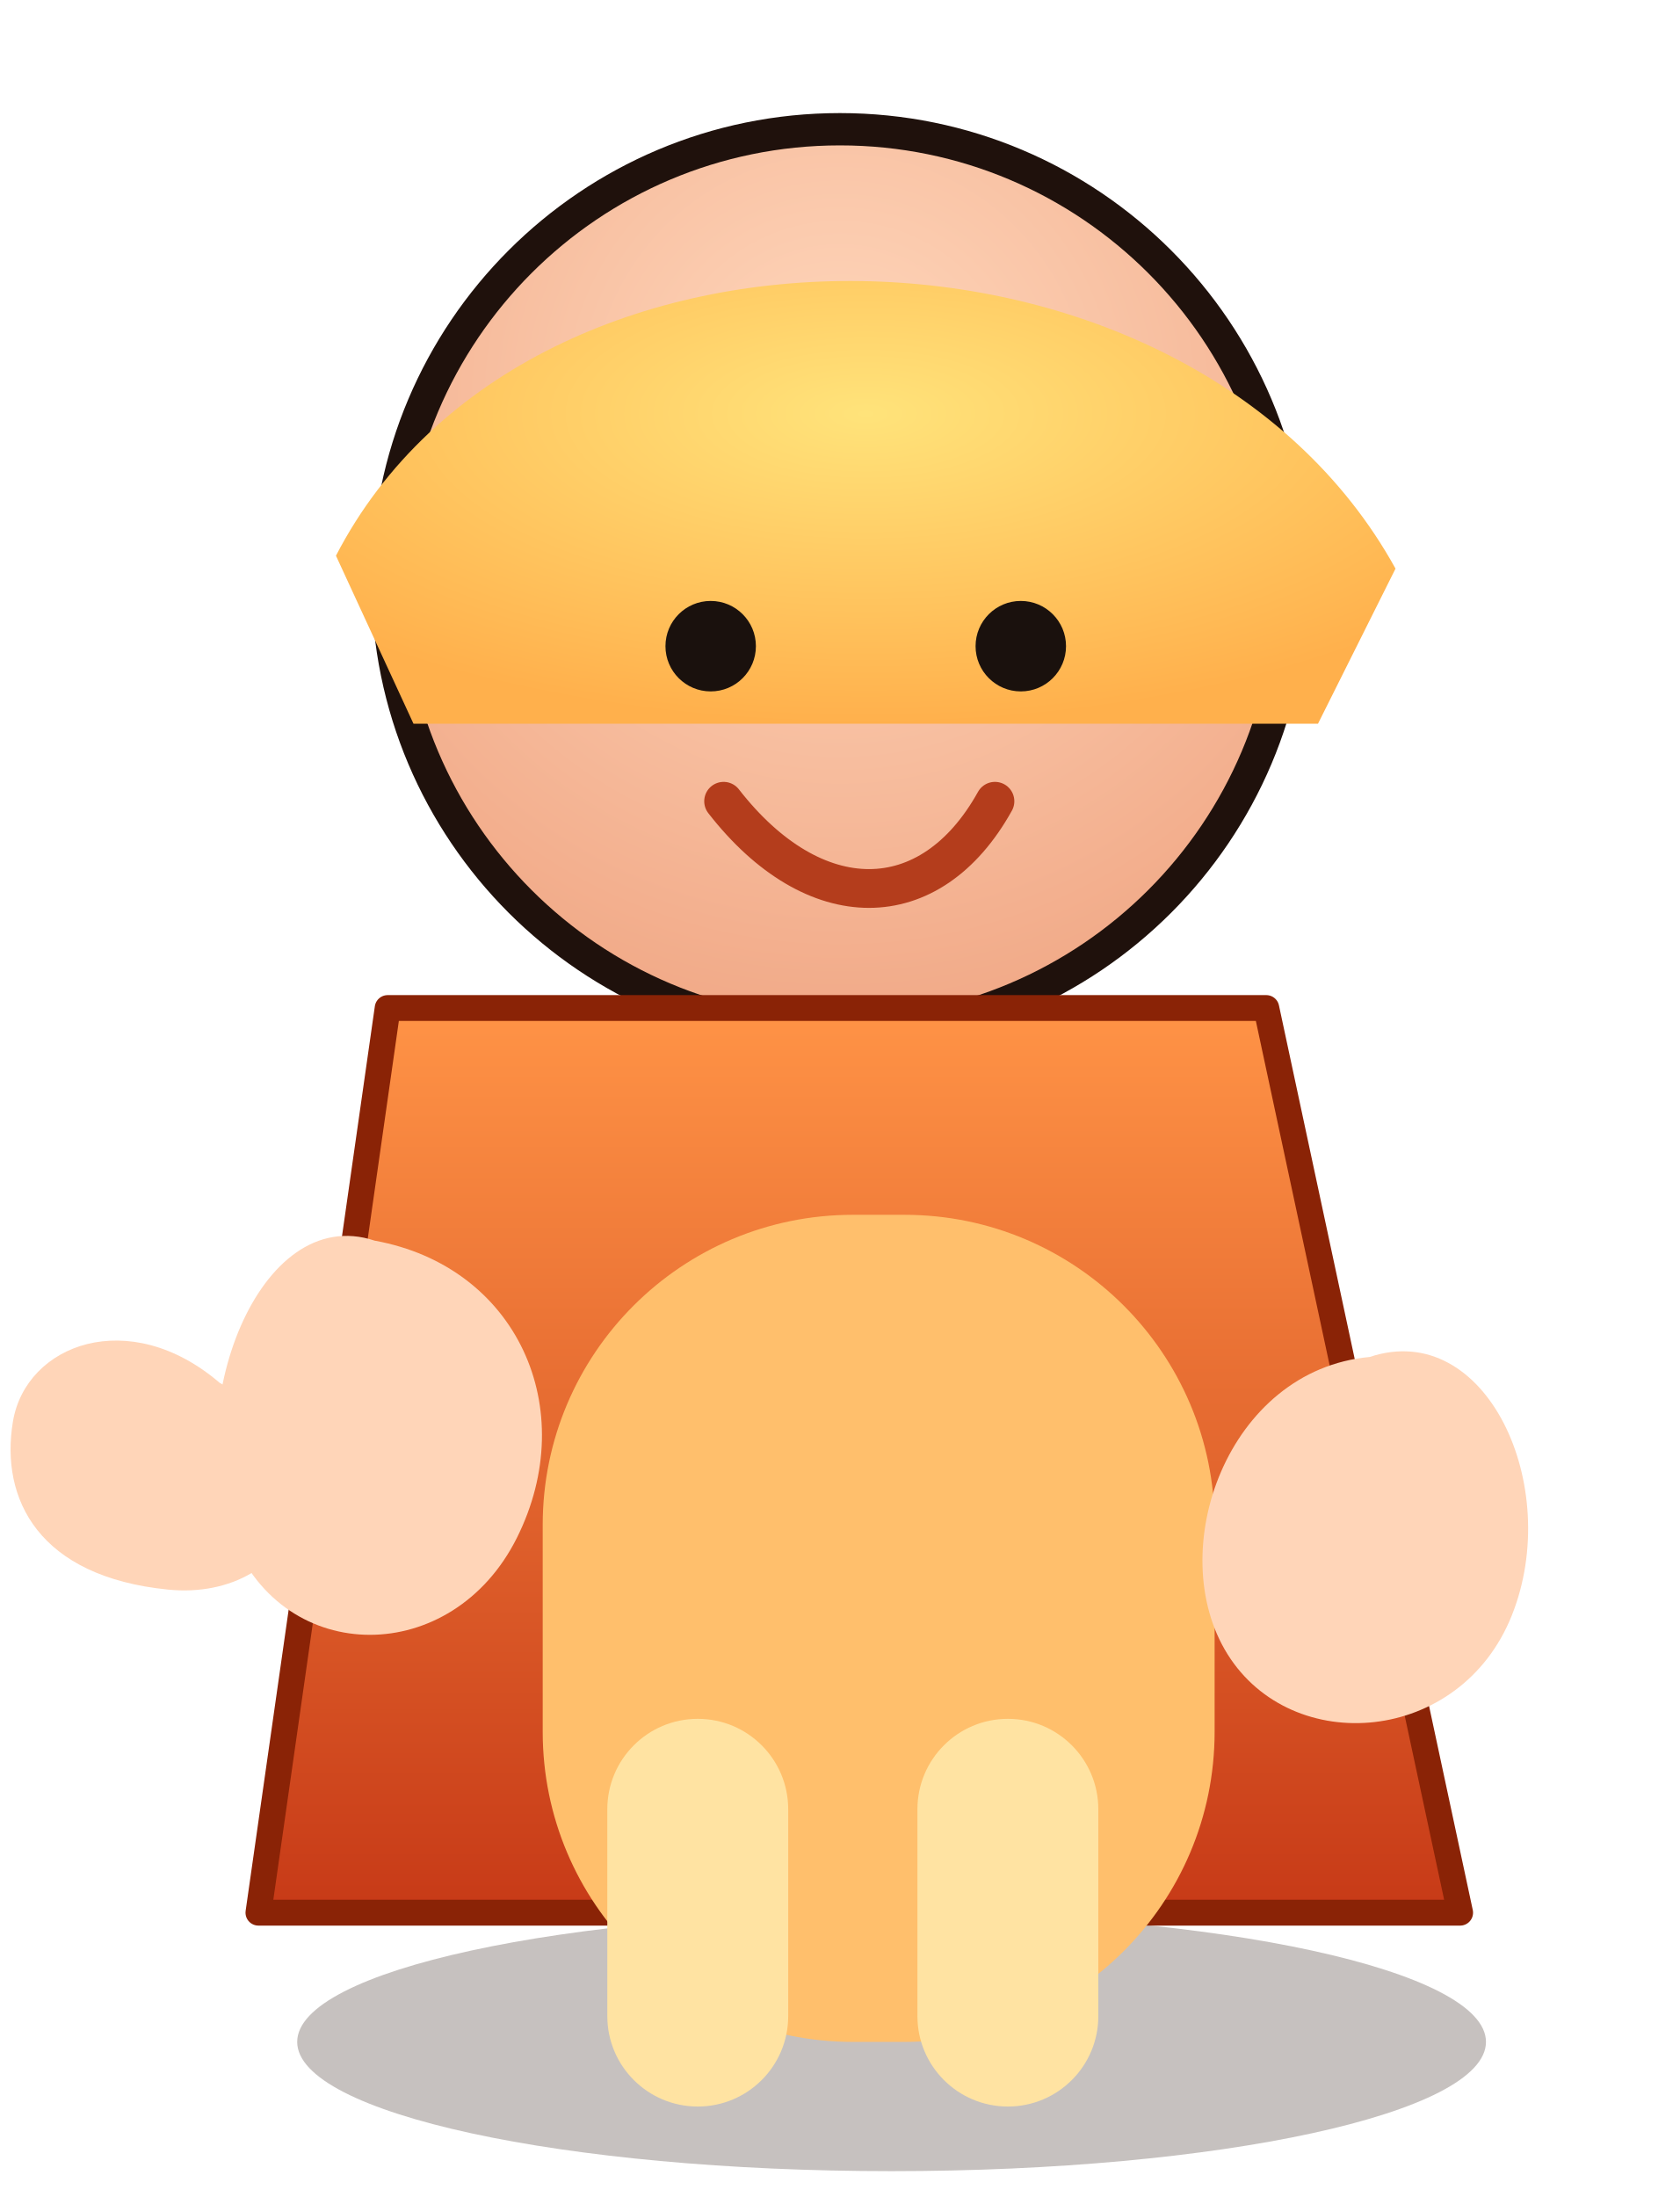
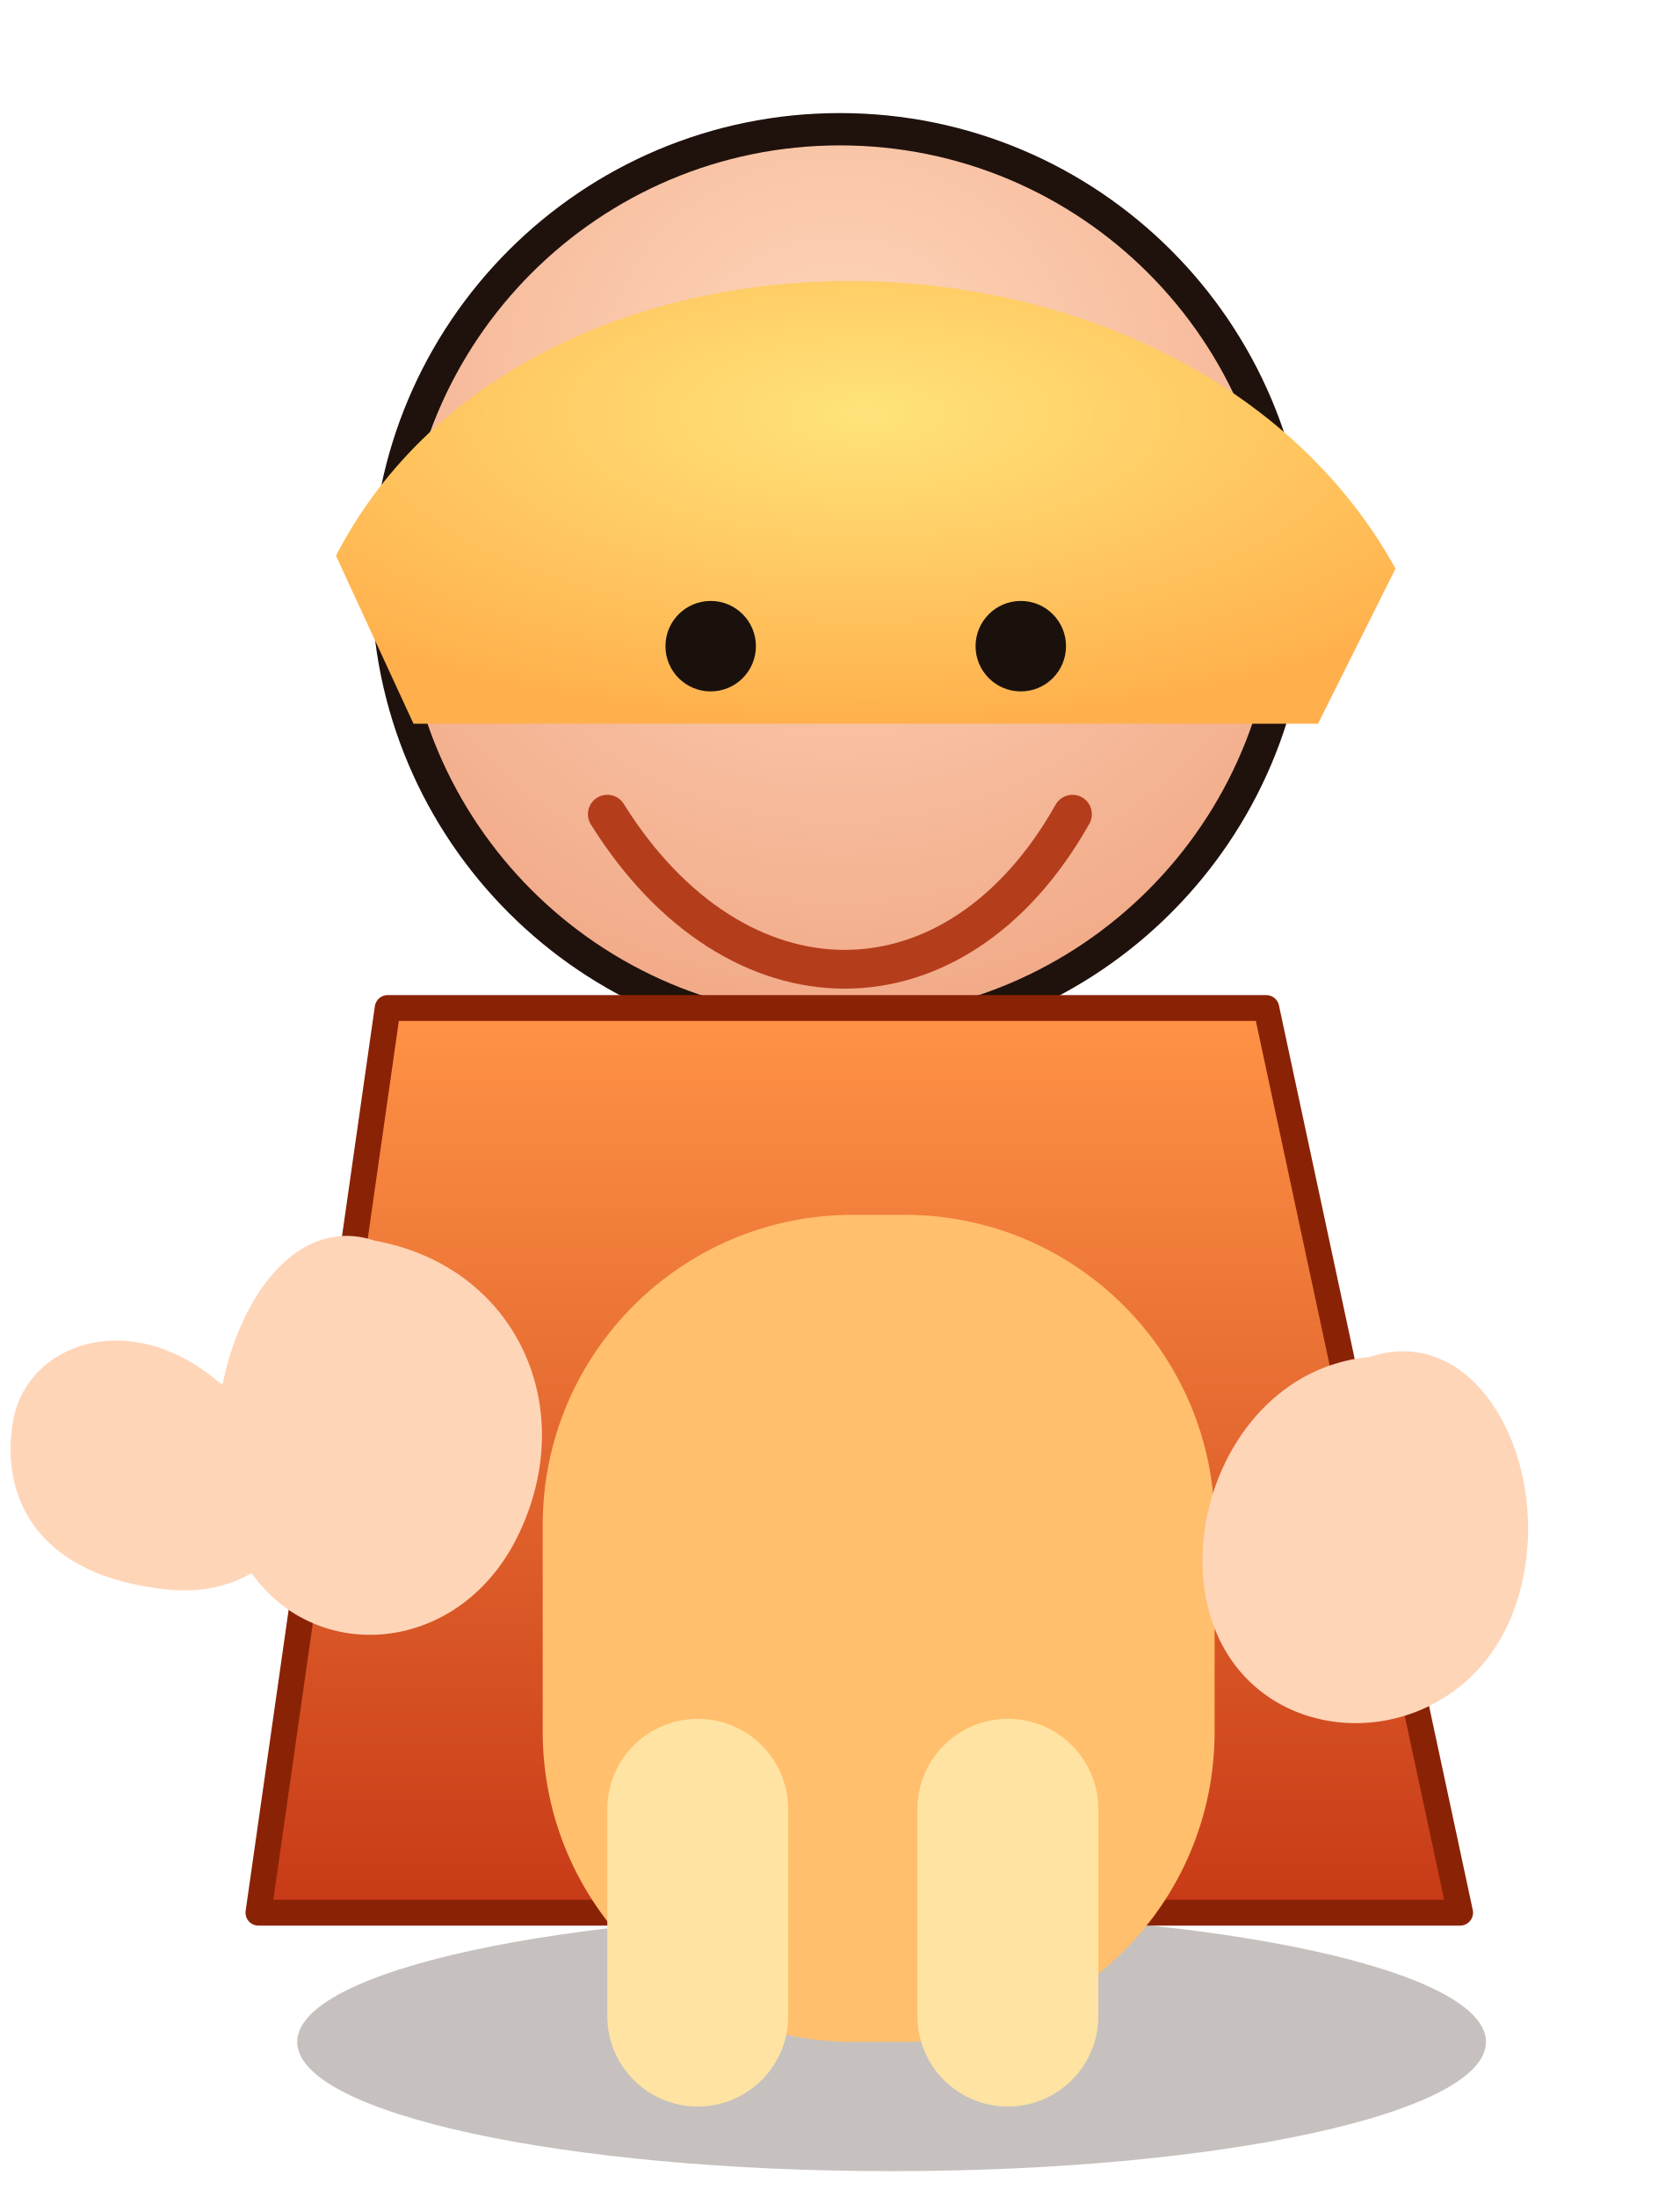
<svg xmlns="http://www.w3.org/2000/svg" width="260" height="340" viewBox="0 0 260 340">
  <defs>
    <linearGradient id="sunny-w-dress" x1="0%" y1="0%" x2="0%" y2="100%">
      <stop offset="0%" stop-color="#ff9346" />
      <stop offset="100%" stop-color="#c73a17" />
    </linearGradient>
    <radialGradient id="sunny-w-skin" cx="50%" cy="30%" r="70%">
      <stop offset="0%" stop-color="#ffd8bd" />
      <stop offset="100%" stop-color="#f1a987" />
    </radialGradient>
    <radialGradient id="sunny-w-hair" cx="50%" cy="30%" r="70%">
      <stop offset="0%" stop-color="#ffe37a" />
      <stop offset="100%" stop-color="#ffb04c" />
    </radialGradient>
  </defs>
  <rect width="260" height="340" fill="none" />
  <ellipse cx="138" cy="316" rx="92" ry="20" fill="#1c0901" opacity="0.25" />
  <circle cx="130" cy="90" r="70" fill="url(#sunny-w-skin)" stroke="#1f110c" stroke-width="5" />
  <path d="M52 86c30-58 132-56 164 2l-12 24H64z" fill="url(#sunny-w-hair)" />
  <circle cx="110" cy="100" r="7" fill="#1a110d" />
  <circle cx="158" cy="100" r="7" fill="#1a110d" />
-   <path d="M112 124c14 18 32 18 42 0" stroke="#b43d1c" stroke-width="6" fill="none" stroke-linecap="round" />
+   <path d="M94 126c20 32 54 32 72 0" stroke="#b43d1c" stroke-width="6" fill="none" stroke-linecap="round" />
  <path d="M60 156h136l30 140H40z" fill="url(#sunny-w-dress)" stroke="#8a2306" stroke-width="4" stroke-linejoin="round" />
  <rect x="84" y="188" width="104" height="128" rx="48" fill="#ffbf6c" />
  <path d="M58 192c-18-6-30 26-22 46s34 20 44 0 0-42-22-46z" fill="#ffd5b8" />
  <path d="M212 210c18-6 30 20 22 40-8 20-34 22-44 6s0-44 22-46z" fill="#ffd5b8" />
  <rect x="94" y="266" width="28" height="60" rx="14" fill="#ffe3a2" />
  <rect x="142" y="266" width="28" height="60" rx="14" fill="#ffe3a2" />
  <path d="M34 214c-14-12-30-6-32 6s4 24 24 26 30-20 8-32z" fill="#ffd5b8" />
</svg>
